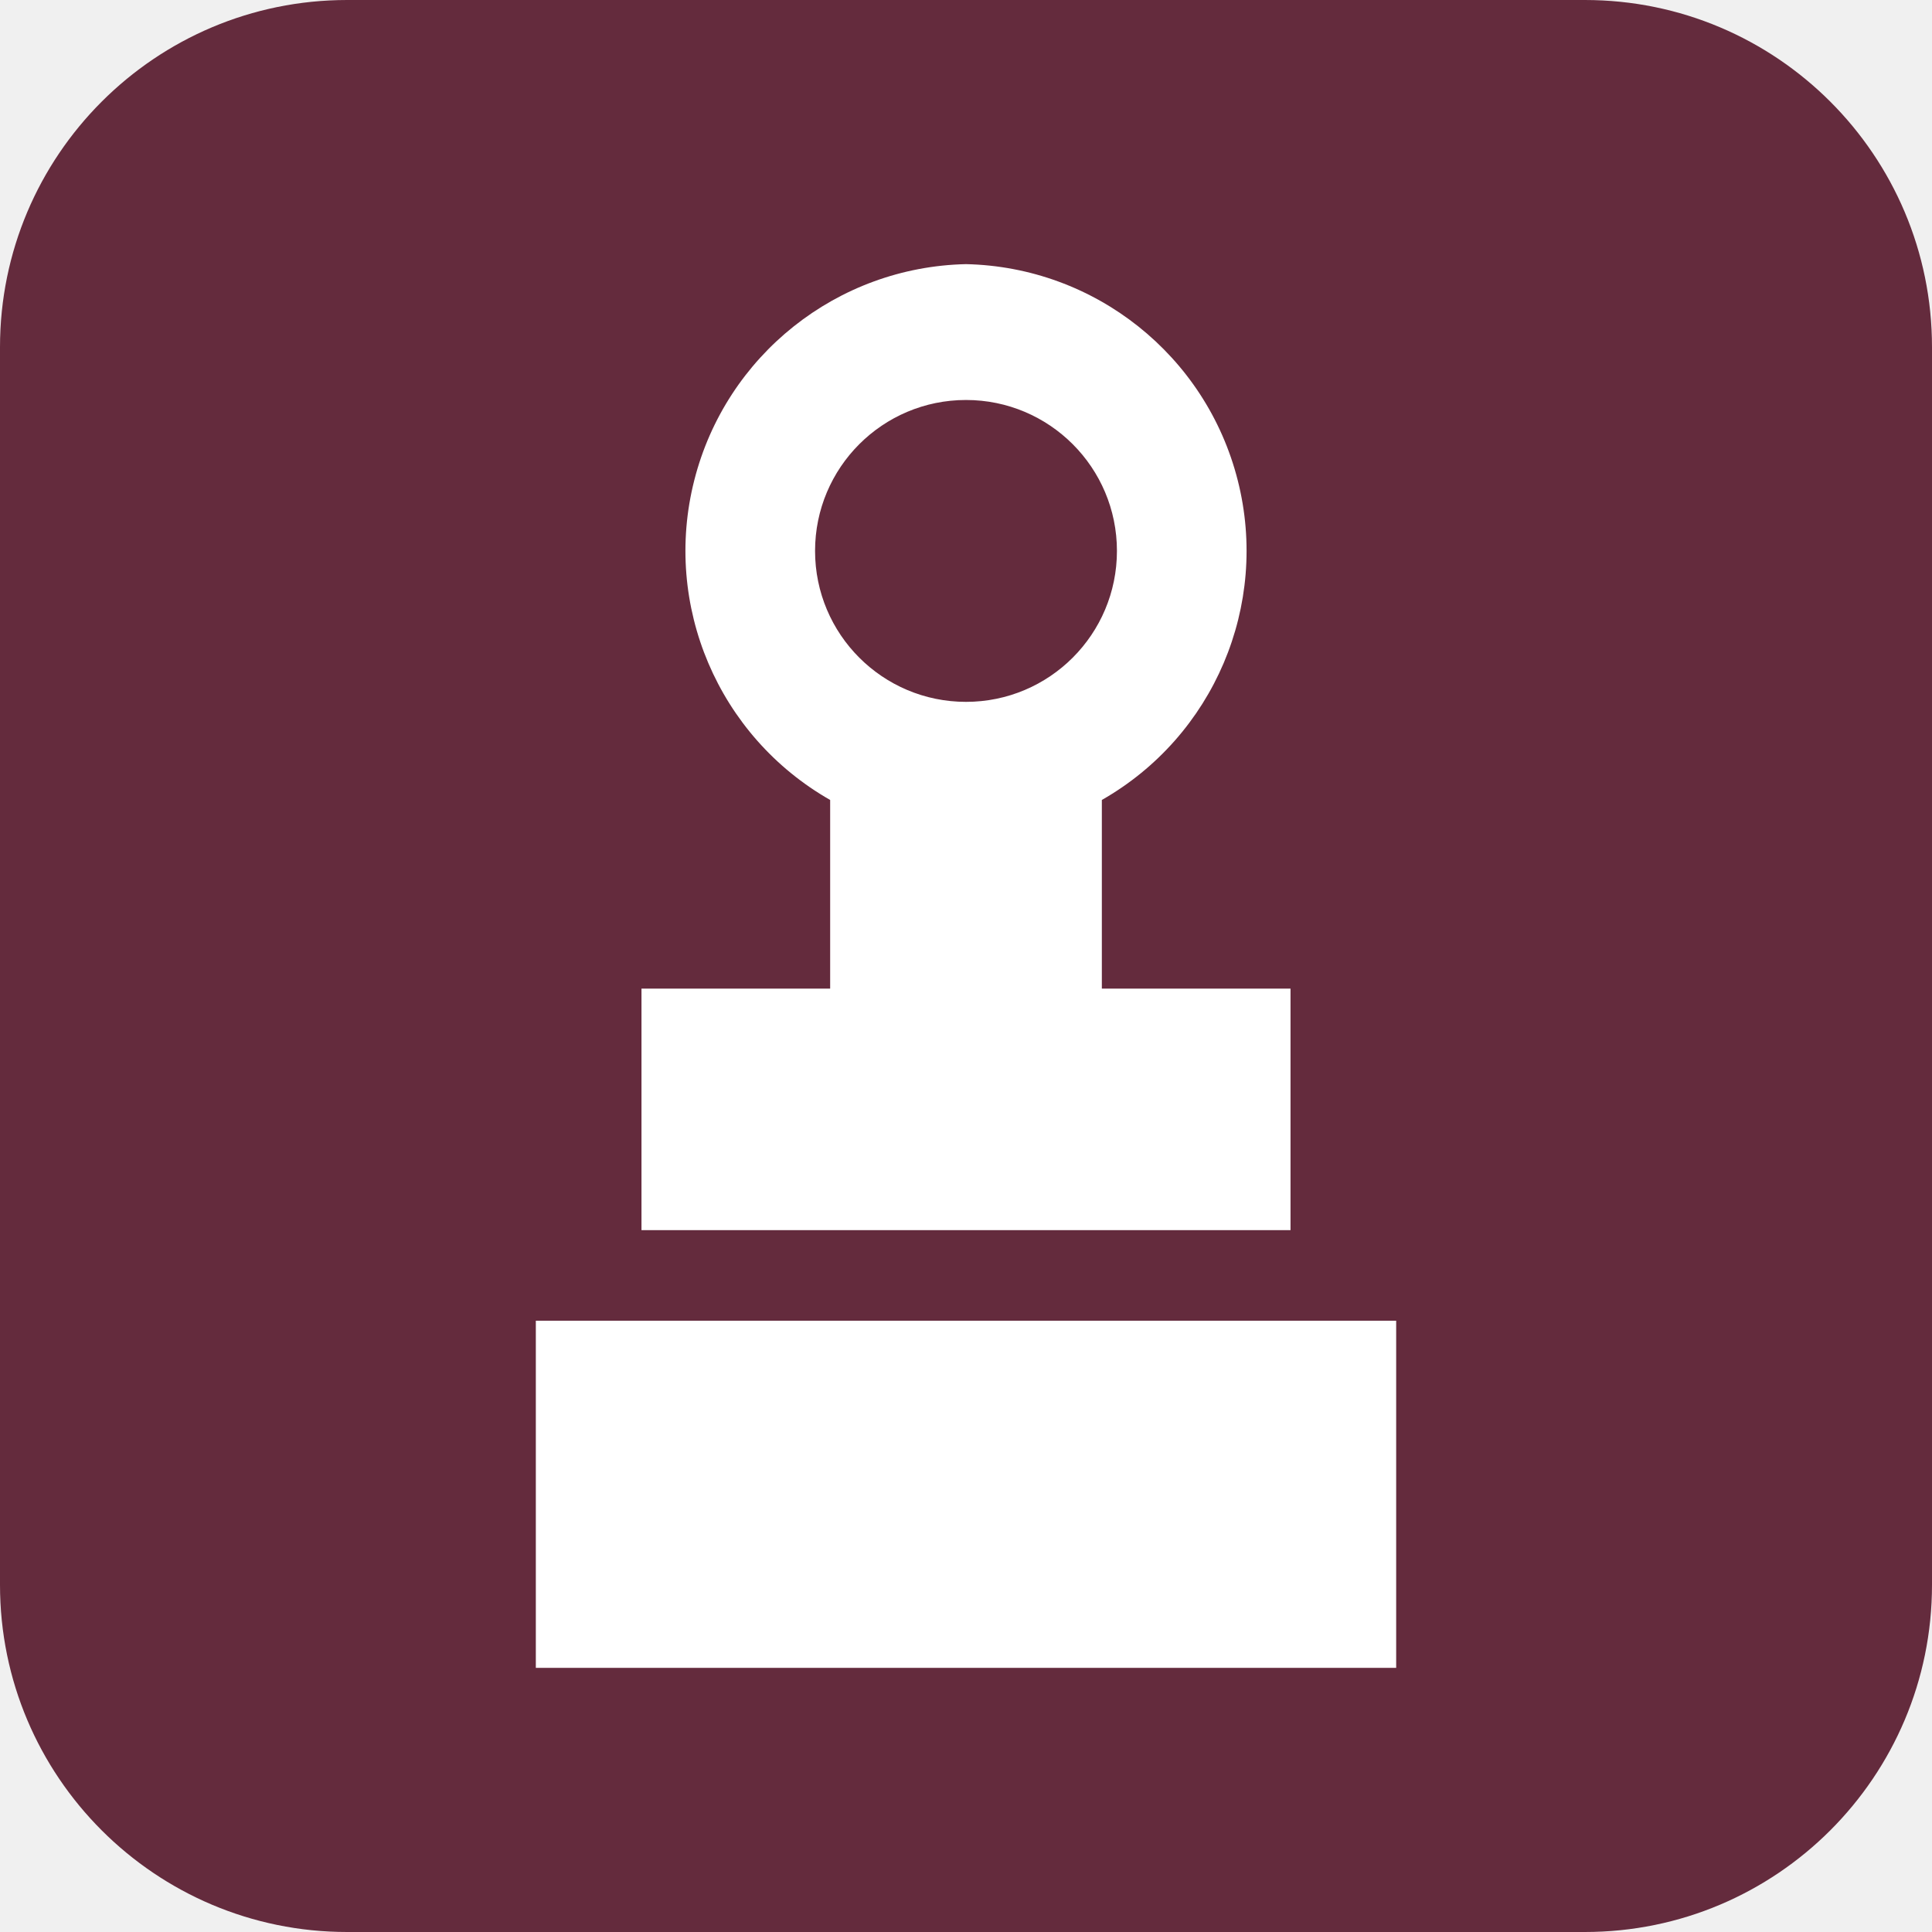
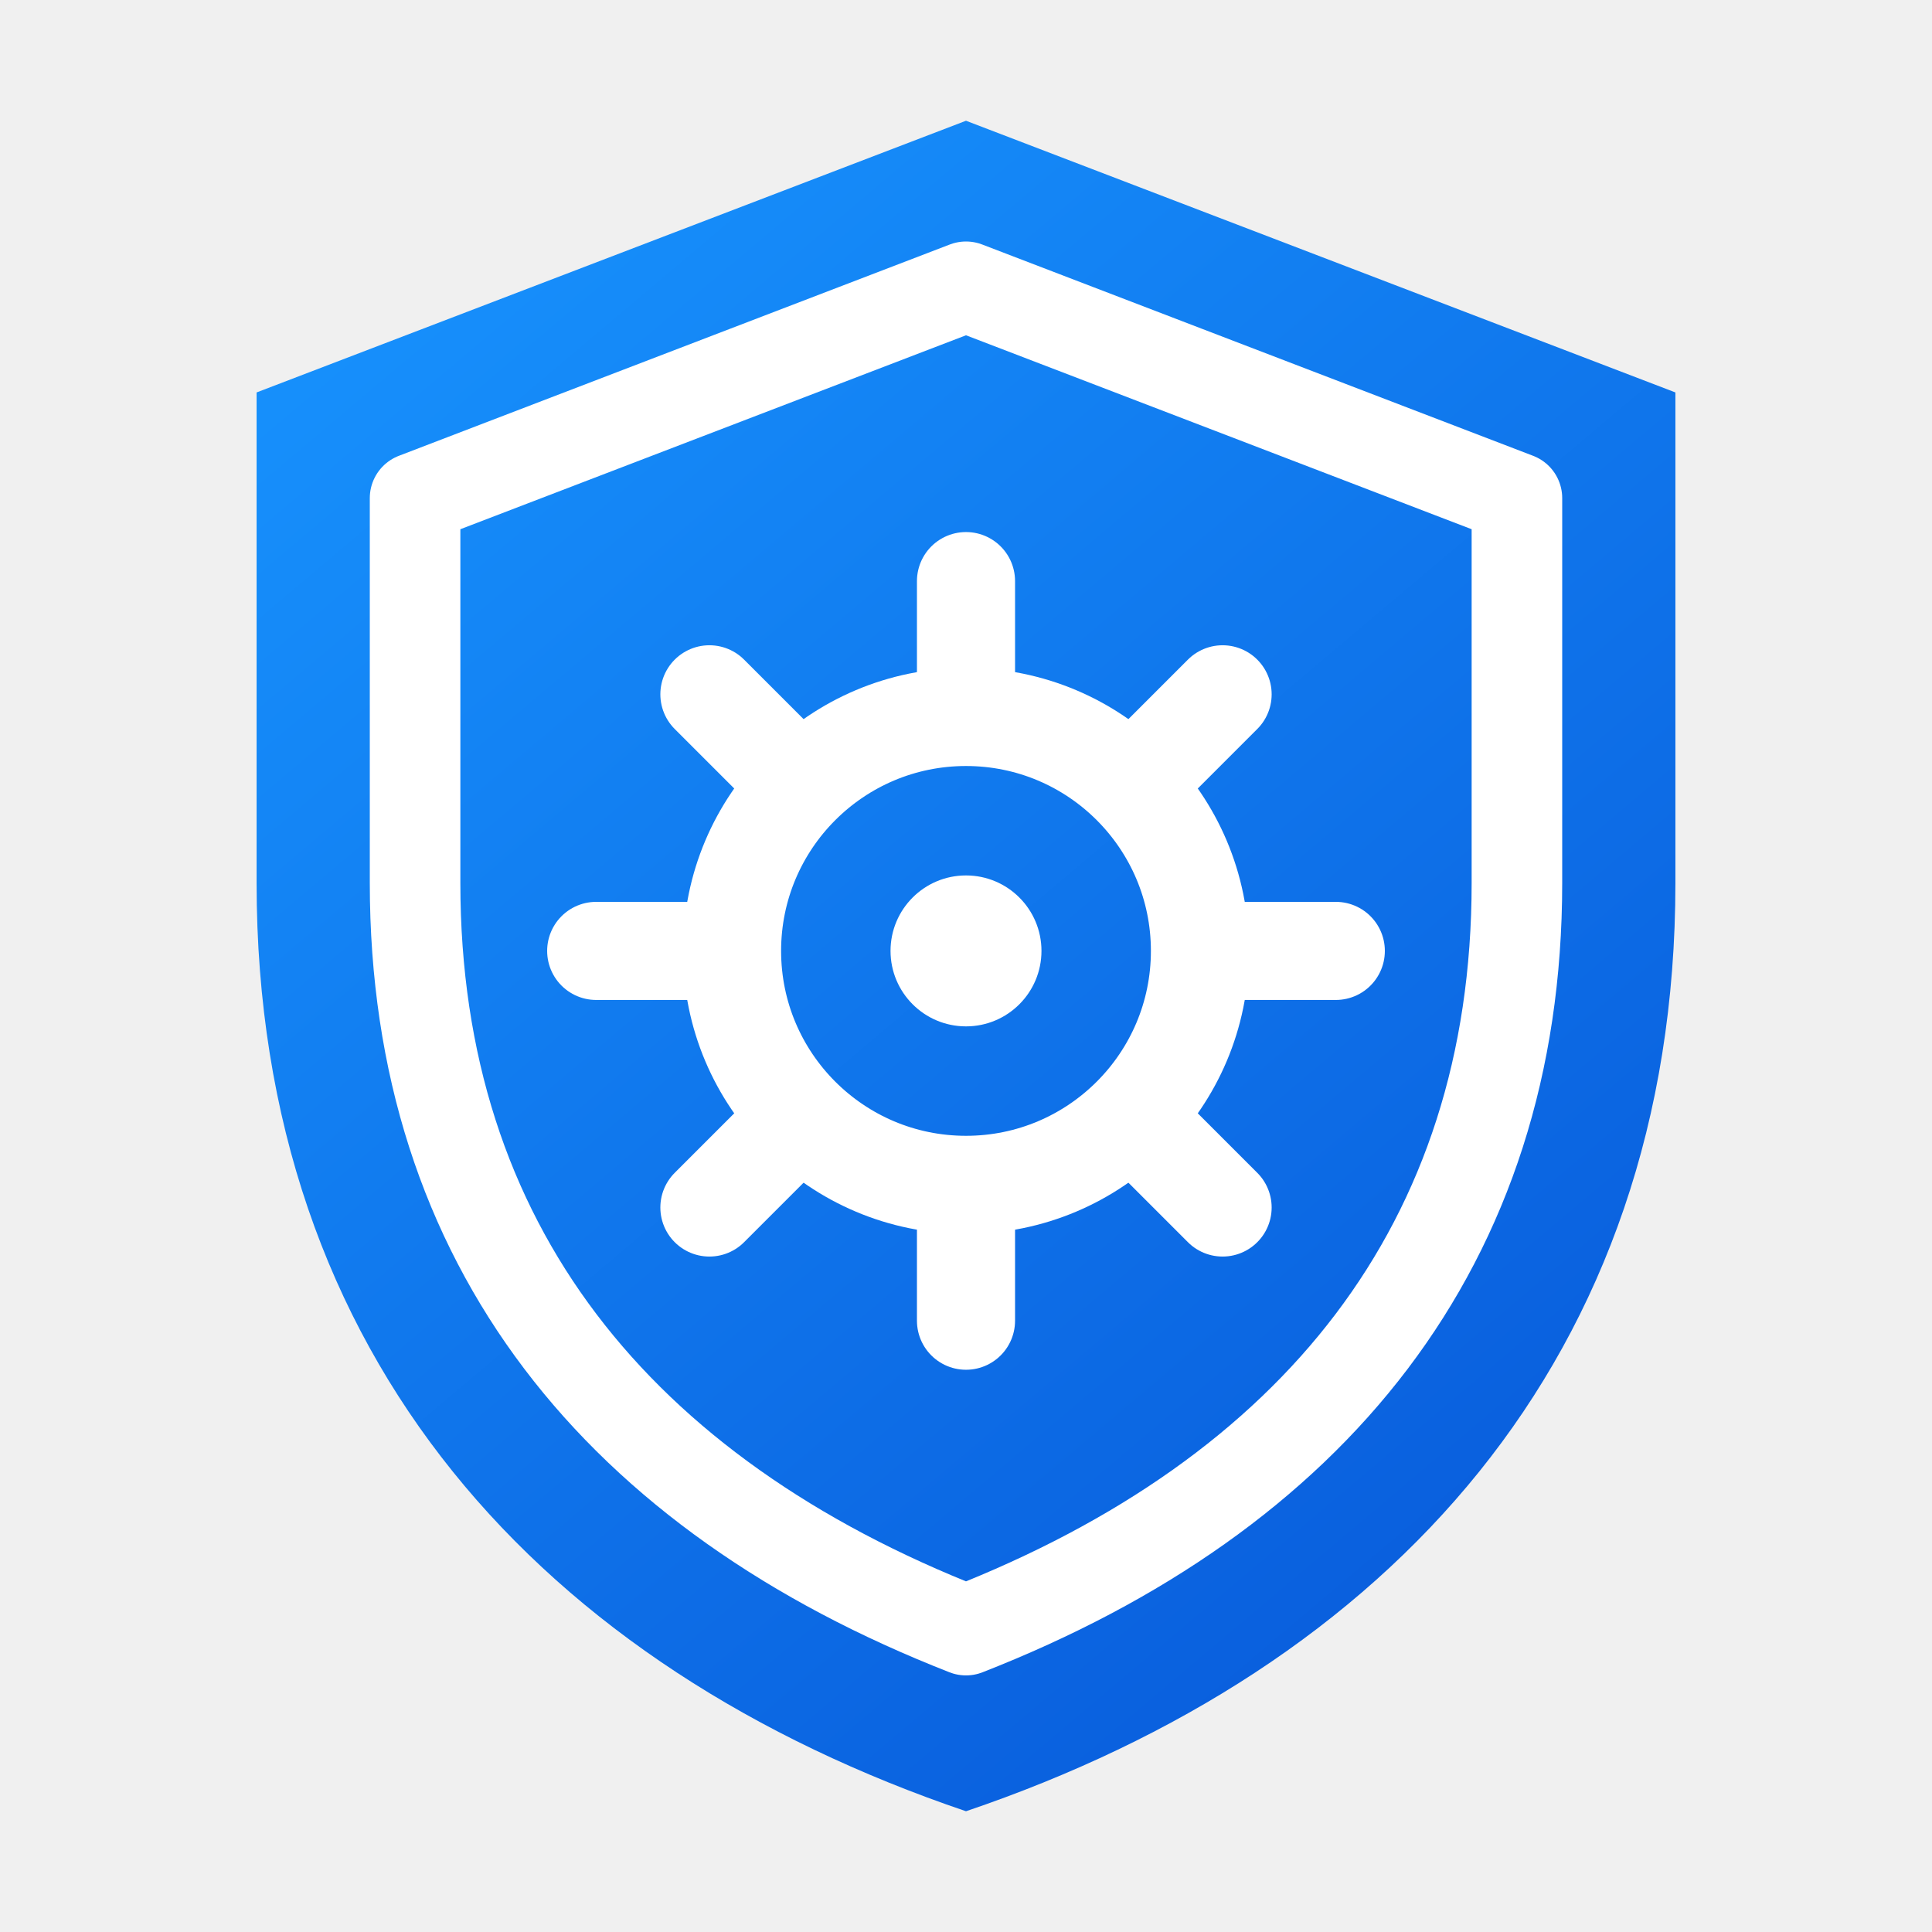
<svg xmlns="http://www.w3.org/2000/svg" viewBox="0 0 256 256">
-   <rect width="256" height="256" rx="46" fill="#642b3d" />
-   <path fill="#fff" d="M128 35a38 38 0 0 0-18 71v25H85v32h86v-32h-25v-25a38 38 0 0 0-18-71zm0 18a20 20 0 1 1 0 40 20 20 0 0 1 0-40zm-57 122h114v46H71z" />
+   <defs>
+     <linearGradient id="a" x1="34" y1="20" x2="218" y2="238" gradientUnits="userSpaceOnUse">
+       <stop stop-color="#1895ff" />
+       <stop offset="1" stop-color="#0756d8" />
+     </linearGradient>
+   </defs>
+   <path fill="url(#a)" d="M128 16 222 52v65c0 63-38 104-94 123-56-19-94-60-94-123V52z" />
+   <path fill="none" stroke="#fff" stroke-width="12" stroke-linejoin="round" d="M128 38 201 66v51c0 48-27 81-73 99-46-18-73-51-73-99V66z" />
+   <g fill="none" stroke="#fff" stroke-width="13" stroke-linecap="round">
+     <circle cx="128" cy="126" r="31" />
+     <path d="M128 77v12m0 74v12M79 126h12m74 0h12m-83-34 9 9m50 50 9 9m0-68-9 9m-50 50-9 9" />
+   </g>
+   <circle cx="128" cy="126" r="10" fill="#fff" />
</svg>
